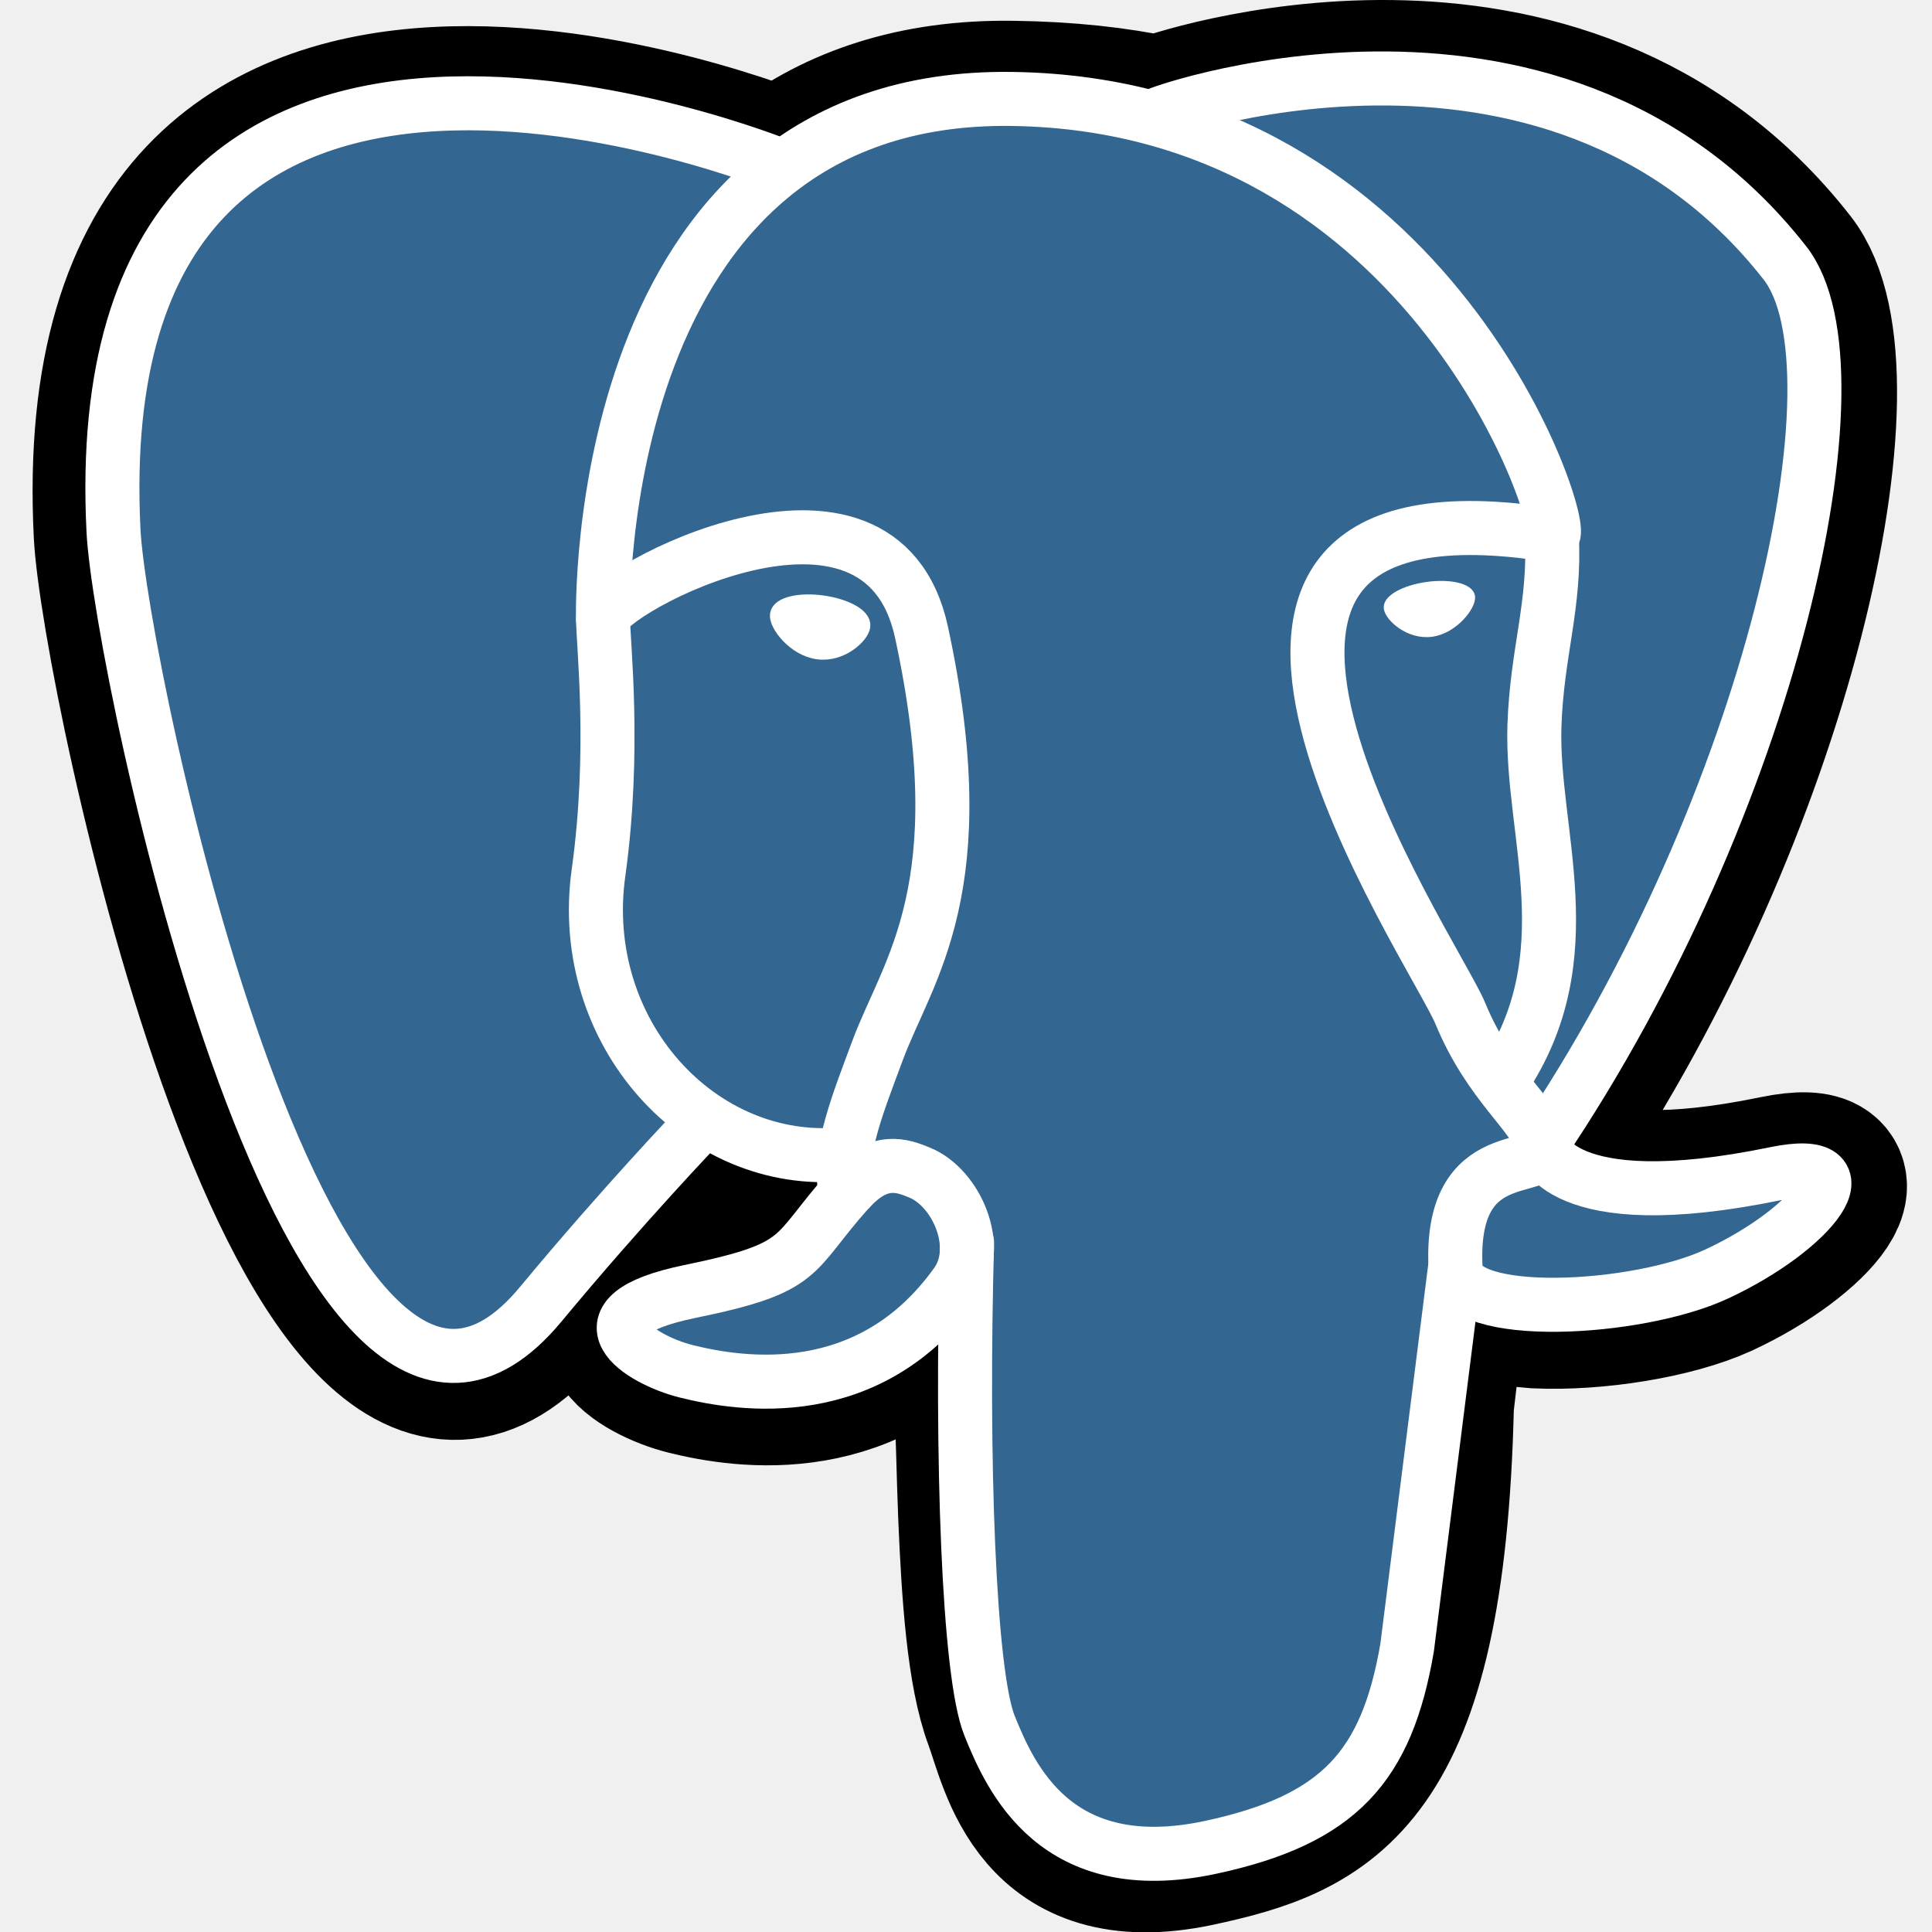
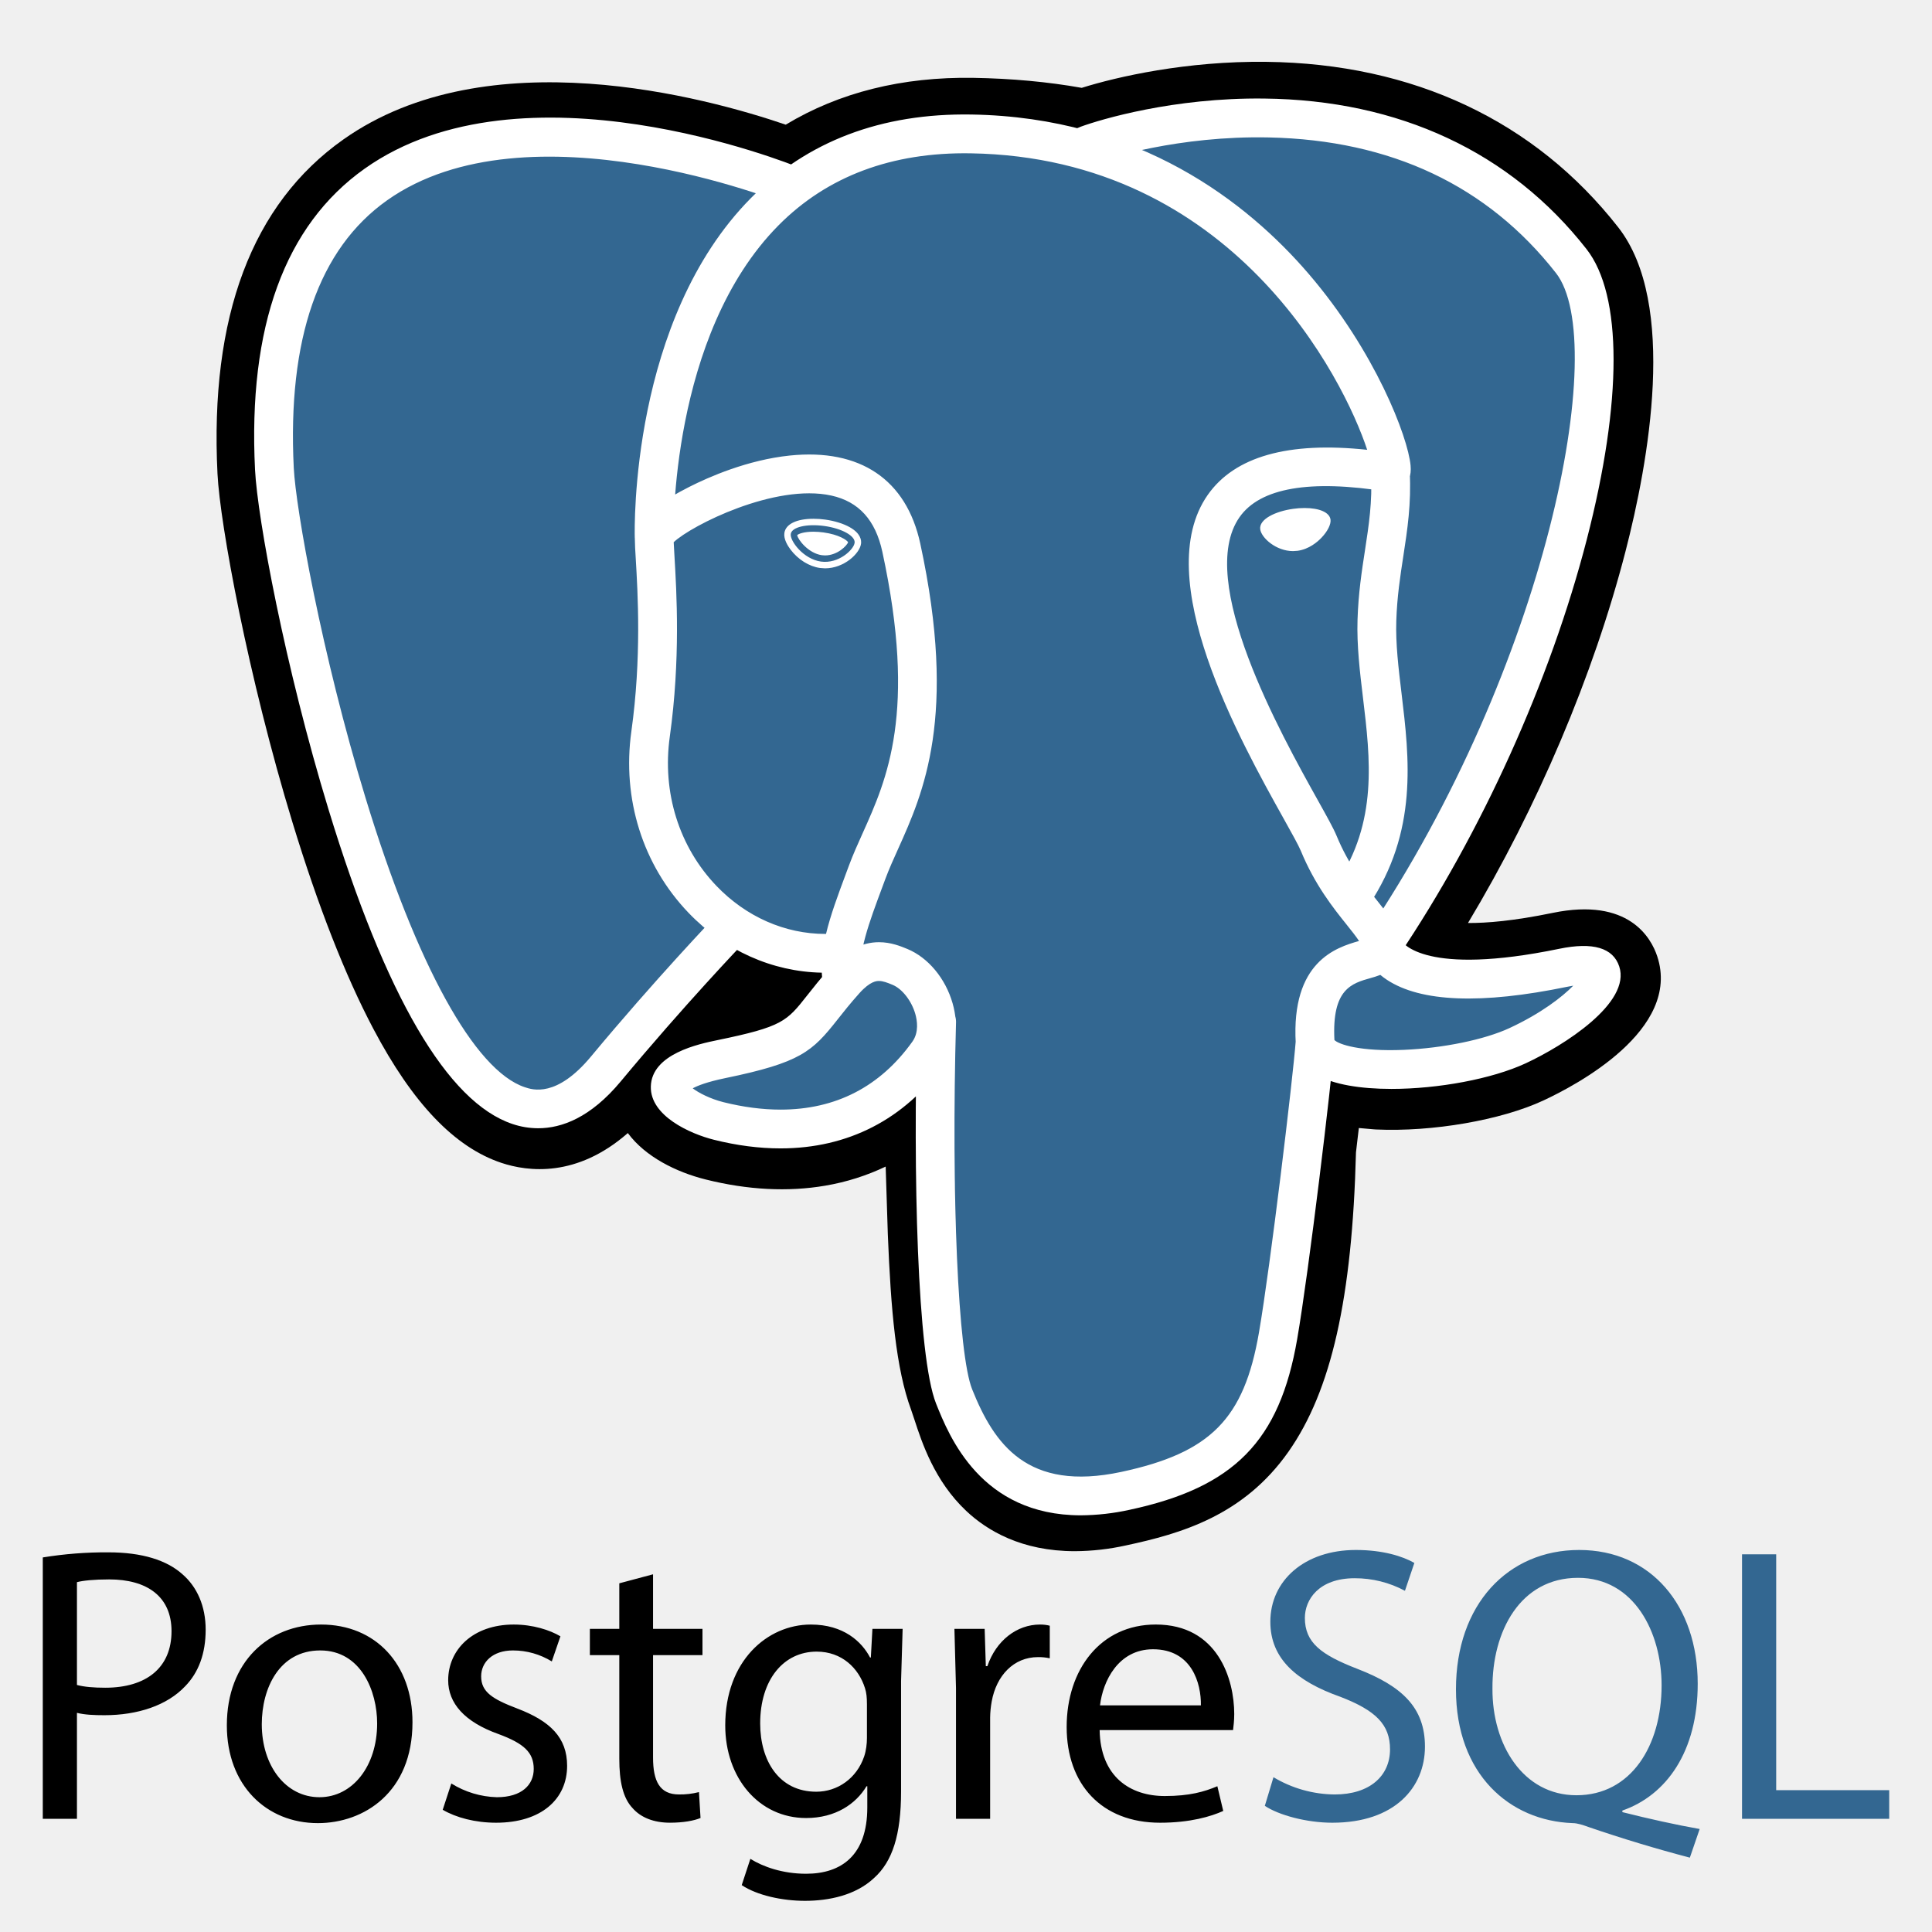
- <svg xmlns="http://www.w3.org/2000/svg" height="64" viewBox="0 0 25.6 25.6" width="64">
-   <style>.B{stroke-linecap:round}.C{stroke-linejoin:round}.D{stroke-linejoin:miter}.E{stroke-width:.716}</style>
-   <g fill="none" stroke="#fff">
-     <path d="M18.983 18.636c.163-1.357.114-1.555 1.124-1.336l.257.023c.777.035 1.793-.125 2.4-.402 1.285-.596 2.047-1.592.78-1.33-2.89.596-3.1-.383-3.1-.383 3.053-4.53 4.33-10.28 3.227-11.687-3.004-3.84-8.205-2.024-8.292-1.976l-.028.005c-.57-.12-1.2-.19-1.93-.2-1.308-.02-2.3.343-3.054.914 0 0-9.277-3.822-8.846 4.807.092 1.836 2.63 13.9 5.66 10.25C8.29 15.987 9.36 14.86 9.36 14.86c.53.353 1.167.533 1.834.468l.052-.044a2.01 2.01 0 0 0 .021.518c-.78.872-.55 1.025-2.11 1.346-1.578.325-.65.904-.046 1.056.734.184 2.432.444 3.58-1.162l-.046.183c.306.245.285 1.76.33 2.842s.116 2.093.337 2.688.48 2.13 2.53 1.7c1.713-.367 3.023-.896 3.143-5.81" fill="#000" stroke="#000" stroke-linecap="butt" stroke-width="2.149" class="D" />
-     <path d="M23.535 15.6c-2.89.596-3.1-.383-3.1-.383 3.053-4.53 4.33-10.28 3.228-11.687-3.004-3.84-8.205-2.023-8.292-1.976l-.028.005a10.31 10.31 0 0 0-1.929-.201c-1.308-.02-2.3.343-3.054.914 0 0-9.278-3.822-8.846 4.807.092 1.836 2.63 13.9 5.66 10.25C8.29 15.987 9.36 14.86 9.36 14.86c.53.353 1.167.533 1.834.468l.052-.044a2.02 2.02 0 0 0 .021.518c-.78.872-.55 1.025-2.11 1.346-1.578.325-.65.904-.046 1.056.734.184 2.432.444 3.58-1.162l-.046.183c.306.245.52 1.593.484 2.815s-.06 2.06.18 2.716.48 2.13 2.53 1.7c1.713-.367 2.6-1.32 2.725-2.906.088-1.128.286-.962.3-1.97l.16-.478c.183-1.53.03-2.023 1.085-1.793l.257.023c.777.035 1.794-.125 2.39-.402 1.285-.596 2.047-1.592.78-1.33z" fill="#336791" stroke="none" />
-     <g class="E">
-       <g class="B">
-         <path d="M12.814 16.467c-.08 2.846.02 5.712.298 6.4s.875 2.05 2.926 1.612c1.713-.367 2.337-1.078 2.607-2.647l.633-5.017M10.356 2.2S1.072-1.596 1.504 7.033c.092 1.836 2.63 13.9 5.66 10.25C8.27 15.95 9.27 14.907 9.27 14.907m6.1-13.4c-.32.1 5.164-2.005 8.282 1.978 1.1 1.407-.175 7.157-3.228 11.687" class="C" />
-         <path d="M20.425 15.17s.2.98 3.1.382c1.267-.262.504.734-.78 1.33-1.054.49-3.418.615-3.457-.06-.1-1.745 1.244-1.215 1.147-1.652-.088-.394-.69-.78-1.086-1.744-.347-.84-4.76-7.29 1.224-6.333.22-.045-1.56-5.7-7.16-5.782S7.99 8.196 7.99 8.196" stroke-linejoin="bevel" />
-       </g>
-       <g class="C">
-         <path d="M11.247 15.768c-.78.872-.55 1.025-2.11 1.346-1.578.325-.65.904-.046 1.056.734.184 2.432.444 3.58-1.163.35-.49-.002-1.27-.482-1.468-.232-.096-.542-.216-.94.23z" />
-         <path d="M11.196 15.753c-.08-.513.168-1.122.433-1.836.398-1.07 1.316-2.14.582-5.537-.547-2.53-4.22-.527-4.22-.184s.166 1.74-.06 3.365c-.297 2.122 1.35 3.916 3.246 3.733" class="B" />
-       </g>
-     </g>
-     <g fill="#fff" class="D">
-       <path d="M10.322 8.145c-.017.117.215.43.516.472s.558-.202.575-.32-.215-.246-.516-.288-.56.02-.575.136z" stroke-width=".239" />
-       <path d="M19.486 7.906c.016.117-.215.43-.516.472s-.56-.202-.575-.32.215-.246.516-.288.56.02.575.136z" stroke-width=".119" />
-     </g>
-     <path d="M20.562 7.095c.05.92-.198 1.545-.23 2.524-.046 1.422.678 3.05-.413 4.68" class="B C E" />
-   </g>
+ <svg xmlns="http://www.w3.org/2000/svg" width="32" height="32" viewBox="0 0 128 128">
+   <path d="M85.988 76.075c.632-5.262.443-6.034 4.362-5.182l.995.088c3.014.137 6.957-.485 9.272-1.561 4.986-2.313 7.942-6.177 3.026-5.162-11.215 2.313-11.986-1.483-11.986-1.483C103.5 45.204 108.451 22.9 104.178 17.44 92.524 2.548 72.35 9.59 72.012 9.773l-.108.021c-2.216-.461-4.695-.735-7.481-.78-5.075-.083-8.926 1.331-11.847 3.546 0 0-35.989-14.827-34.315 18.646.356 7.121 10.207 53.882 21.956 39.758 4.294-5.164 8.444-9.531 8.444-9.531 2.061 1.369 4.528 2.067 7.116 1.816l.2-.17c-.062.641-.035 1.268.081 2.01-3.027 3.383-2.137 3.977-8.189 5.222-6.122 1.262-2.525 3.508-.178 4.095 2.848.713 9.433 1.722 13.884-4.509l-.177.711c1.188.95 1.107 6.827 1.275 11.026s.45 8.117 1.306 10.429 1.866 8.261 9.819 6.557c6.646-1.426 11.727-3.476 12.19-22.545" />
+   <path d="M71.208 102.77c-3.518 0-5.808-1.36-7.2-2.674-2.1-1.981-2.933-4.534-3.43-6.059l-.215-.637c-1.002-2.705-1.341-6.599-1.542-11.613a199 199 0 0 1-.075-2.352l-.068-2.146a15.2 15.2 0 0 1-3.997 1.264c-2.48.424-5.146.286-7.926-.409-1.961-.49-3.999-1.506-5.16-3.076-3.385 2.965-6.614 2.562-8.373 1.976-3.103-1.035-5.88-3.942-8.491-8.89-1.859-3.523-3.658-8.115-5.347-13.646-2.94-9.633-4.808-19.779-4.974-23.109-.522-10.427 2.284-17.883 8.34-22.16 9.555-6.749 24.03-2.781 29.307-.979 3.545-2.137 7.716-3.178 12.43-3.102 2.532.041 4.942.264 7.181.662 2.335-.734 6.949-1.788 12.23-1.723 9.73.116 17.793 3.908 23.316 10.966 3.941 5.036 1.993 15.61.48 21.466-2.127 8.235-5.856 16.996-10.436 24.622 1.244.009 3.045-.141 5.607-.669 5.054-1.044 6.531 1.666 6.932 2.879 1.607 4.867-5.378 8.544-7.557 9.555-2.792 1.297-7.343 2.086-11.071 1.915l-.163-.011-.979-.086-.097.816-.093.799c-.25 9.664-1.631 15.784-4.472 19.829-2.977 4.239-7.116 5.428-10.761 6.209a16 16 0 0 1-3.396.383m-7.402-35.174c2.271 1.817 2.47 5.236 2.647 11.626l.071 2.257c.086 2.134.287 7.132 1.069 9.244a23.05 23.05 0 0 1 .314.922c.872 2.672 1.31 4.011 5.081 3.203 3.167-.678 4.794-1.287 6.068-3.101 1.852-2.638 2.888-7.941 3.078-15.767l3.852.094-3.826-.459.112-.955c.367-3.148.631-5.424 2.736-6.928 1.688-1.207 3.613-1.09 5.146-.814-1.684-1.271-2.15-2.765-2.274-3.377l-.321-1.582.902-1.34c5.2-7.716 9.489-17.199 11.767-26.018 2.34-9.062 1.626-13.875.913-14.785-9.446-12.071-25.829-7.088-27.539-6.521l-.29.156-1.45.271-.743-.154c-2.047-.425-4.321-.66-6.76-.7-3.831-.064-6.921.841-9.455 2.764l-1.758 1.333-2.041-.841c-4.358-1.782-17.162-5.365-23.918-.58-3.75 2.656-5.458 7.861-5.078 15.47.125 2.512 1.833 12.021 4.647 21.245 3.891 12.746 7.427 16.979 8.903 17.472.257.087.926-.433 1.591-1.231 4.326-5.203 8.44-9.54 8.613-9.723l2.231-2.347 2.697 1.792c1.087.723 2.286 1.132 3.518 1.209l6.433-5.486-.932 9.51c-.021.214-.031.504.053 1.044l.28 1.803-1.213 1.358-.14.157 3.534 1.632z" />
+   <path fill="#336791" d="M103.646 64.258c-11.216 2.313-11.987-1.484-11.987-1.484 11.842-17.571 16.792-39.876 12.52-45.335C92.524 2.547 72.35 9.59 72.013 9.773l-.109.019c-2.216-.459-4.695-.733-7.482-.778-5.075-.083-8.925 1.33-11.846 3.545 0 0-35.99-14.826-34.316 18.647.356 7.121 10.207 53.882 21.956 39.758 4.294-5.164 8.443-9.531 8.443-9.531 2.061 1.369 4.528 2.067 7.115 1.816l.201-.17c-.062.641-.034 1.268.08 2.01-3.026 3.383-2.138 3.977-8.188 5.222-6.123 1.262-2.526 3.508-.177 4.095 2.847.713 9.433 1.722 13.883-4.509l-.178.711c1.186.95 2.019 6.179 1.879 10.919s-.233 7.994.702 10.536 1.866 8.261 9.82 6.557c6.646-1.425 10.09-5.116 10.57-11.272.34-4.377 1.109-3.73 1.158-7.644l.618-1.853c.711-5.934.113-7.848 4.208-6.957l.995.087c3.014.138 6.958-.485 9.273-1.561 4.986-2.314 7.943-6.177 3.028-5.162" />
+   <path fill="#fff" d="M71.61 100.394c-6.631.001-8.731-5.25-9.591-7.397-1.257-3.146-1.529-15.358-1.249-25.373a1.286 1.286 0 0 1 2.57.072c-.323 11.551.136 22.018 1.066 24.346 1.453 3.632 3.656 6.809 9.887 5.475 5.915-1.269 8.13-3.512 9.116-9.23.758-4.389 2.254-16.874 2.438-19.338a1.285 1.285 0 0 1 2.563.191c-.192 2.564-1.682 15.026-2.469 19.584-1.165 6.755-4.176 9.819-11.11 11.306a15.5 15.5 0 0 1-3.221.364M35.659 74.749a5.3 5.3 0 0 1-1.704-.281c-4.307-1.437-8.409-8.451-12.193-20.849-2.88-9.438-4.705-19.288-4.865-22.489-.475-9.49 1.97-16.205 7.265-19.957 10.476-7.423 28.1-.354 28.845-.05a1.285 1.285 0 0 1-.972 2.379v.001c-.17-.07-17.07-6.84-26.392-.229-4.528 3.211-6.607 9.175-6.18 17.729.135 2.696 1.84 12.311 4.757 21.867 3.378 11.067 7.223 18.052 10.548 19.16.521.175 2.109.704 4.381-2.026 4.272-5.14 8.197-9.242 8.236-9.283a1.286 1.286 0 0 1 1.856 1.778c-.039.04-3.904 4.081-8.116 9.148-1.995 2.398-3.908 3.102-5.466 3.102m55.92-10.829a1.284 1.284 0 0 1-1.065-2.004c11.971-17.764 16.173-39.227 12.574-43.825-4.53-5.788-10.927-8.812-19.012-8.985-5.987-.13-10.746 1.399-11.523 1.666l-.195.079c-.782.246-1.382-.183-1.608-.684a1.29 1.29 0 0 1 .508-1.631l.346-.142-.017.005.018-.006c1.321-.483 6.152-1.933 12.137-1.864 8.947.094 16.337 3.545 21.371 9.977 2.382 3.044 2.387 10.057.015 19.24-2.418 9.362-6.968 19.425-12.482 27.607a1.28 1.28 0 0 1-1.067.567m.611 8.223c-2.044 0-3.876-.287-4.973-.945-1.128-.675-1.343-1.594-1.371-2.081-.308-5.404 2.674-6.345 4.195-6.774-.212-.32-.514-.697-.825-1.086-.887-1.108-2.101-2.626-3.037-4.896-.146-.354-.606-1.179-1.138-2.133-2.883-5.169-8.881-15.926-5.028-21.435 1.784-2.549 5.334-3.552 10.566-2.992-1.539-4.689-8.869-19.358-26.259-19.643-5.231-.088-9.521 1.521-12.744 4.775-7.217 7.289-6.955 20.477-6.952 20.608a1.284 1.284 0 1 1-2.569.067c-.016-.585-.286-14.424 7.695-22.484 3.735-3.772 8.651-5.634 14.612-5.537C75.49 7.77 82.651 13.426 86.7 18.14c4.412 5.136 6.576 10.802 6.754 12.692.133 1.406-.876 1.688-1.08 1.729l-.463.011c-5.135-.822-8.429-.252-9.791 1.695-2.931 4.188 2.743 14.363 5.166 18.709.619 1.108 1.065 1.909 1.269 2.404.796 1.93 1.834 3.227 2.668 4.269.733.917 1.369 1.711 1.597 2.645.105.185 1.603 2.399 10.488.565 2.227-.459 3.562-.066 3.97 1.168.803 2.429-3.702 5.261-6.196 6.42-2.238 1.039-5.805 1.696-8.892 1.696m-3.781-3.238c.281.285 1.691.775 4.612.65 2.596-.112 5.335-.677 6.979-1.439 2.102-.976 3.504-2.067 4.231-2.812l-.404.074c-5.681 1.173-9.699 1.017-11.942-.465a5 5 0 0 1-.435-.323c-.243.096-.468.159-.628.204-1.273.357-2.589.726-2.413 4.111m-36.697 7.179c-1.411 0-2.896-.191-4.413-.572-1.571-.393-4.221-1.576-4.18-3.519.045-2.181 3.216-2.835 4.411-3.081 4.312-.888 4.593-1.244 5.941-2.955.393-.499.882-1.12 1.548-1.865.99-1.107 2.072-1.669 3.216-1.669.796 0 1.45.271 1.881.449 1.376.57 2.524 1.948 2.996 3.598.426 1.488.223 2.92-.572 4.032-2.608 3.653-6.352 5.582-10.828 5.582m-5.817-3.98c.388.299 1.164.699 2.027.916 1.314.328 2.588.495 3.79.495 3.662 0 6.601-1.517 8.737-4.506.445-.624.312-1.415.193-1.832-.25-.872-.87-1.665-1.509-1.931-.347-.144-.634-.254-.898-.254-.142 0-.573 0-1.3.813-.614.686-1.055 1.246-1.446 1.741-1.678 2.131-2.447 2.854-7.441 3.883-1.218.252-1.843.506-2.153.675m9.882-5.928a1.286 1.286 0 0 1-1.269-1.09 6 6 0 0 1-.064-.644c-3.274-.062-6.432-1.466-8.829-3.968-3.031-3.163-4.411-7.545-3.785-12.022.68-4.862.426-9.154.289-11.46a26 26 0 0 1-.063-1.425c.002-.406.01-1.485 3.615-3.312 1.282-.65 3.853-1.784 6.661-2.075 4.654-.48 7.721 1.592 8.639 5.836 2.478 11.46.196 16.529-1.47 20.23-.311.688-.604 1.34-.838 1.97l-.207.557c-.88 2.36-1.641 4.399-1.407 5.923a1.287 1.287 0 0 1-1.075 1.466zM44.634 35.922l.051.918c.142 2.395.406 6.853-.31 11.969-.516 3.692.612 7.297 3.095 9.888 1.962 2.048 4.546 3.178 7.201 3.178h.055c.298-1.253.791-2.575 1.322-4l.206-.553c.265-.712.575-1.401.903-2.13 1.604-3.564 3.6-8 1.301-18.633-.456-2.105-1.56-3.324-3.375-3.726-3.728-.824-9.283 1.98-10.449 3.089m7.756-.545c-.064.454.833 1.667 2.001 1.829s2.166-.785 2.229-1.239-.833-.955-2.002-1.118-2.166.073-2.228.528m2.27 2.277l-.328-.023c-.725-.101-1.458-.558-1.959-1.223-.176-.233-.464-.687-.407-1.091.082-.593.804-.947 1.933-.947q.381 0 .78.055c.616.086 1.189.264 1.612.5.733.41.787.866.754 1.103-.091.653-1.133 1.626-2.385 1.626m-1.844-2.201c.037.28.73 1.205 1.634 1.33l.209.015c.834 0 1.458-.657 1.531-.872-.077-.146-.613-.511-1.631-.651a5 5 0 0 0-.661-.048c-.652-.001-1.001.146-1.082.226m35.121-1.003c.063.455-.832 1.668-2.001 1.83s-2.167-.785-2.231-1.24.834-.955 2.002-1.117 2.166.074 2.23.527m-2.27 2.062c-1.125 0-2.094-.875-2.174-1.442-.092-.681 1.029-1.199 2.185-1.359q.383-.054.749-.054c.997 0 1.657.293 1.723.764.043.306-.191.777-.595 1.201-.266.28-.826.765-1.588.87zm.759-2.427q-.336 0-.69.049c-1.162.161-1.853.628-1.82.878.039.274.78 1.072 1.75 1.072l.239-.017c.634-.089 1.11-.502 1.337-.741.356-.375.498-.727.481-.848-.021-.157-.449-.393-1.297-.393m3.194 26.453a1.285 1.285 0 0 1-1.067-2c2.736-4.087 2.235-8.256 1.751-12.286-.207-1.718-.42-3.493-.364-5.198.056-1.753.278-3.199.494-4.599.255-1.657.496-3.224.396-5.082a1.286 1.286 0 0 1 2.567-.138c.114 2.124-.159 3.896-.423 5.611-.204 1.323-.415 2.691-.466 4.29-.049 1.509.144 3.112.348 4.808.516 4.287 1.099 9.146-2.167 14.023-.248.37-.655.571-1.069.571" />
+   <path d="M2.835 103.184a26 26 0 0 1 4.343-.338c2.235 0 3.874.52 4.914 1.456.962.832 1.534 2.106 1.534 3.667 0 1.586-.469 2.834-1.353 3.744-1.196 1.274-3.146 1.924-5.356 1.924-.676 0-1.3-.026-1.819-.156v7.021H2.835zm2.263 8.45c.494.13 1.118.182 1.872.182 2.729 0 4.394-1.326 4.394-3.744 0-2.314-1.638-3.432-4.134-3.432-.988 0-1.742.078-2.132.182zm22.23 2.47c0 4.654-3.225 6.683-6.267 6.683-3.406 0-6.032-2.496-6.032-6.475 0-4.212 2.756-6.682 6.24-6.682 3.615-.001 6.059 2.626 6.059 6.474m-9.984.13c0 2.756 1.586 4.836 3.822 4.836 2.184 0 3.821-2.054 3.821-4.888 0-2.132-1.065-4.836-3.77-4.836s-3.873 2.496-3.873 4.888m12.557 3.926a6 6 0 0 0 3.016.91c1.664 0 2.444-.832 2.444-1.872 0-1.092-.649-1.69-2.34-2.314-2.262-.806-3.328-2.054-3.328-3.562 0-2.028 1.638-3.692 4.342-3.692 1.274 0 2.393.364 3.095.78l-.572 1.664a4.9 4.9 0 0 0-2.574-.728c-1.352 0-2.106.78-2.106 1.716 0 1.04.755 1.508 2.393 2.132 2.184.832 3.302 1.924 3.302 3.796 0 2.21-1.716 3.77-4.706 3.77-1.378 0-2.652-.338-3.536-.858zm13.365-13.859v3.614h3.275v1.742h-3.275v6.786c0 1.56.441 2.444 1.716 2.444a5 5 0 0 0 1.326-.156l.104 1.716c-.441.182-1.144.312-2.027.312-1.066 0-1.925-.338-2.471-.962-.649-.676-.884-1.794-.884-3.276v-6.864h-1.95v-1.742h1.95v-3.016zm16.536 3.615l-.104 3.458v7.306c0 2.886-.572 4.654-1.794 5.747-1.222 1.144-2.99 1.508-4.576 1.508-1.508 0-3.172-.364-4.187-1.04l.572-1.742c.832.52 2.132.988 3.692.988 2.34 0 4.056-1.222 4.056-4.394v-1.404h-.052c-.702 1.17-2.054 2.106-4.004 2.106-3.12 0-5.356-2.652-5.356-6.137 0-4.264 2.782-6.682 5.668-6.682 2.185 0 3.381 1.144 3.927 2.184h.052l.104-1.898zm-2.366 4.966c0-.39-.026-.728-.13-1.04-.416-1.326-1.534-2.418-3.198-2.418-2.185 0-3.744 1.846-3.744 4.758 0 2.47 1.248 4.524 3.718 4.524 1.404 0 2.678-.884 3.172-2.34.13-.39.183-.832.183-1.222v-2.262zm5.901-1.04l-.104-3.926h2.003l.077 2.47h.104c.572-1.69 1.95-2.756 3.484-2.756.26 0 .441.026.649.078v2.158a3.4 3.4 0 0 0-.779-.078c-1.612 0-2.757 1.222-3.068 2.938a6.4 6.4 0 0 0-.104 1.066v6.708h-2.262zm9.517 2.782c.052 3.094 2.027 4.368 4.315 4.368 1.639 0 2.626-.286 3.484-.65l.39 1.638c-.806.364-2.184.78-4.186.78-3.874 0-6.188-2.548-6.188-6.344s2.236-6.787 5.902-6.787c4.108 0 5.2 3.614 5.2 5.928 0 .468-.052.832-.078 1.066h-8.839zm6.708-1.638c.025-1.456-.599-3.718-3.172-3.718-2.314 0-3.328 2.132-3.511 3.718z" />
+   <path fill="#336791" d="M84.371 117.744a8 8 0 0 0 4.056 1.144c2.314 0 3.666-1.222 3.666-2.99 0-1.638-.936-2.574-3.302-3.484-2.86-1.014-4.628-2.496-4.628-4.966 0-2.73 2.262-4.758 5.668-4.758 1.794 0 3.094.416 3.874.858l-.624 1.846a7 7 0 0 0-3.328-.832c-2.392 0-3.302 1.43-3.302 2.626 0 1.638 1.065 2.444 3.484 3.38 2.964 1.145 4.472 2.574 4.472 5.148 0 2.704-2.002 5.044-6.136 5.044-1.69 0-3.536-.494-4.473-1.118zm27.586 5.33a95 95 0 0 1-6.708-2.028c-.364-.13-.728-.26-1.066-.26-4.16-.156-7.722-3.224-7.722-8.866 0-5.616 3.432-9.23 8.164-9.23 4.758 0 7.853 3.692 7.853 8.866 0 4.498-2.08 7.384-4.992 8.398v.104c1.742.442 3.64.858 5.122 1.118zm-1.872-11.414c0-3.51-1.819-7.125-5.538-7.125-3.822 0-5.694 3.536-5.668 7.333-.026 3.718 2.028 7.072 5.564 7.072 3.615 0 5.642-3.276 5.642-7.28m5.329-8.684h2.263v15.626h7.488v1.898h-9.751z" />
</svg>
